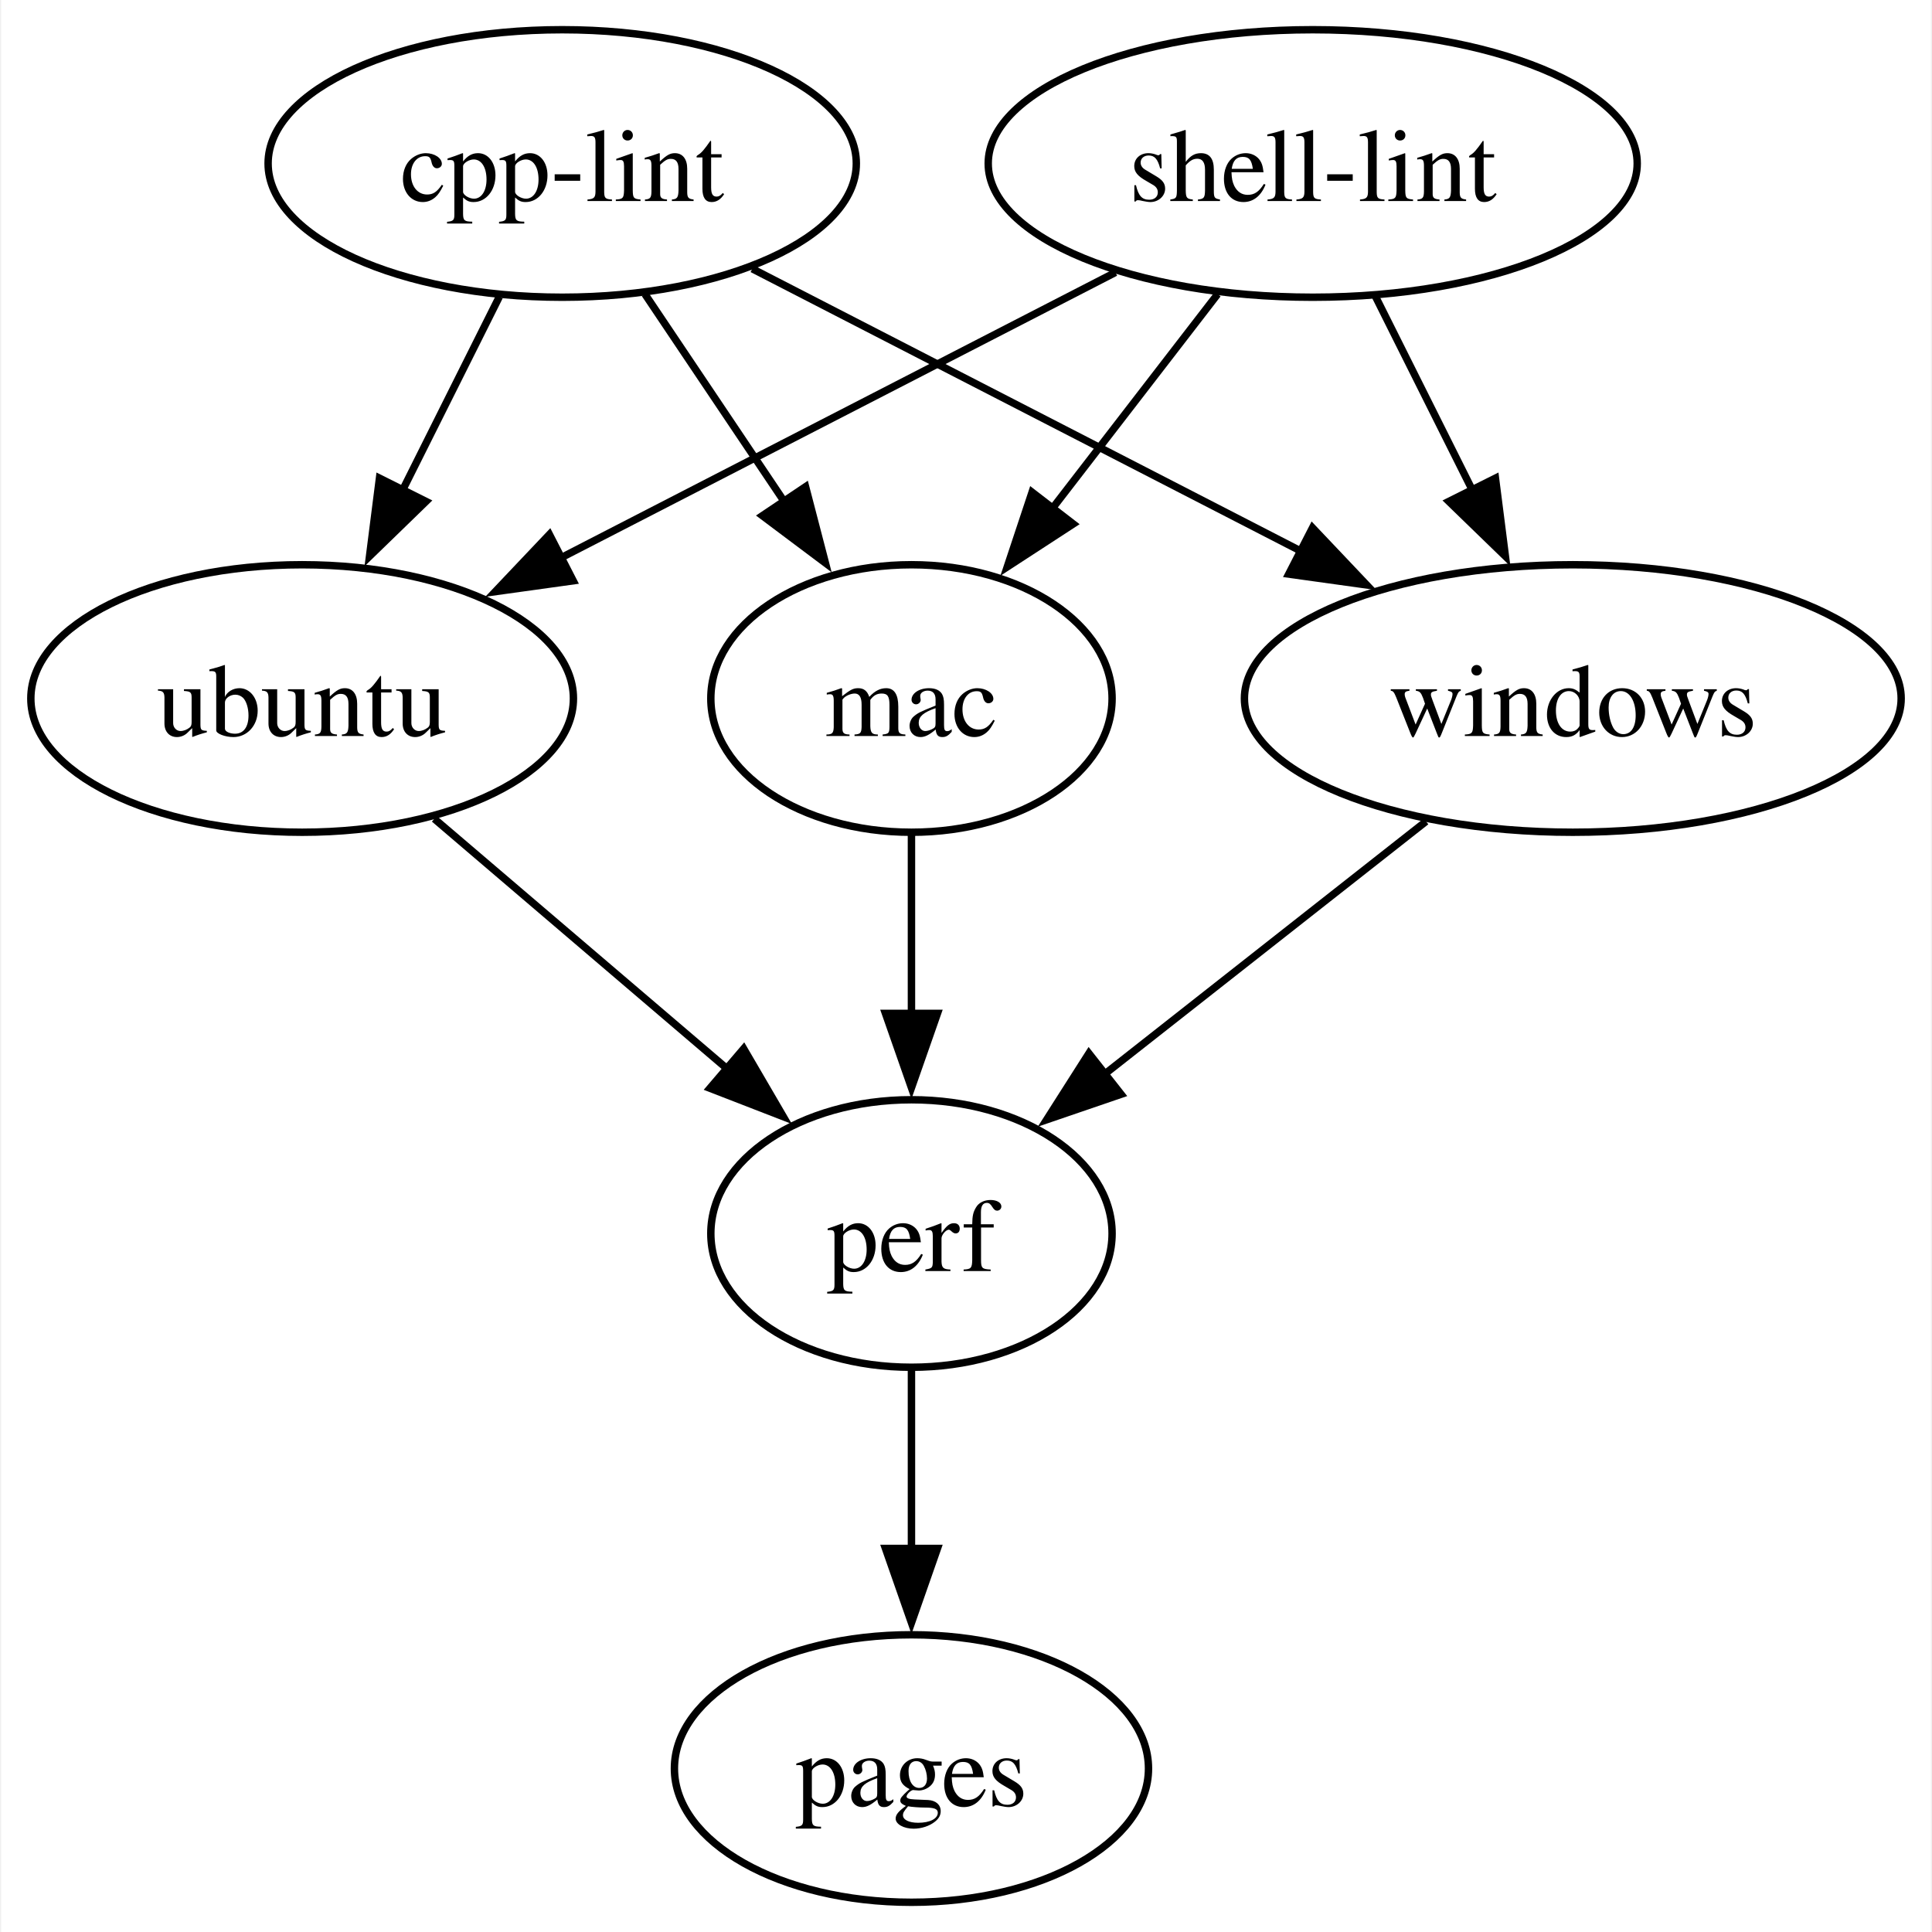
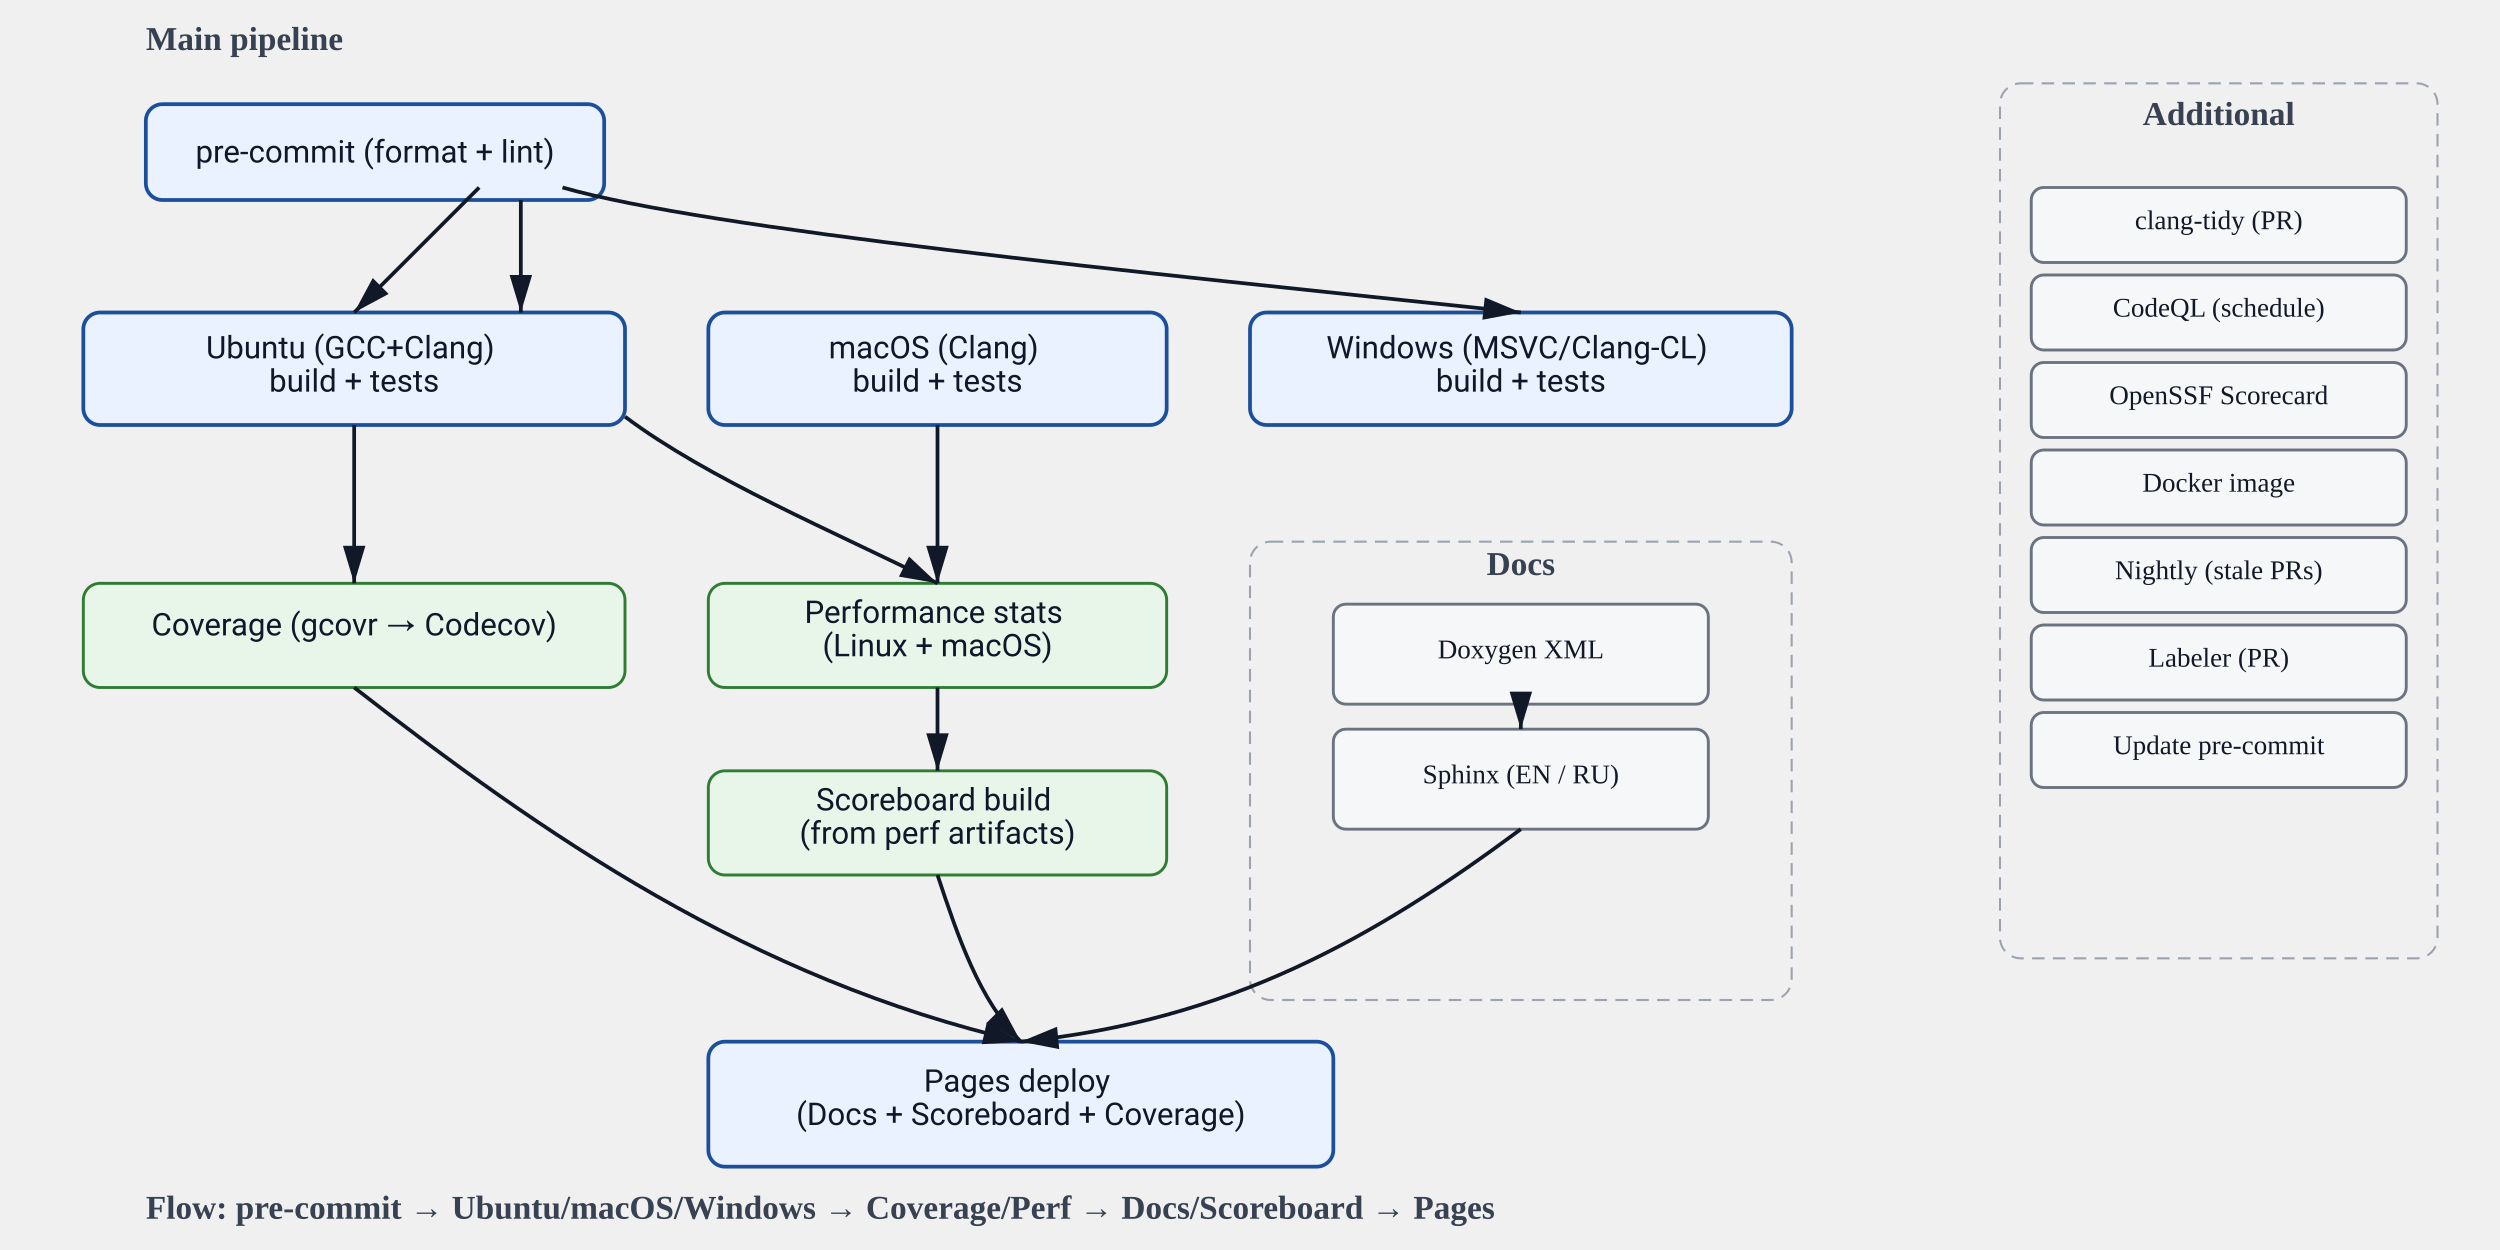
- <svg xmlns="http://www.w3.org/2000/svg" width="260pt" height="260pt" viewBox="0.00 0.00 259.70 260.00">
-   <g id="graph0" class="graph" transform="scale(1 1) rotate(0) translate(4 256)">
-     <polygon fill="white" stroke="none" points="-4,4 -4,-256 255.7,-256 255.7,4 -4,4" />
-     <g id="node1" class="node">
-       <ellipse fill="none" stroke="black" cx="71.51" cy="-234" rx="39.58" ry="18" />
-       <text text-anchor="middle" x="71.51" y="-228.95" font-family="Times,serif" font-size="14.00">cpp-lint</text>
-     </g>
-     <g id="node3" class="node">
-       <ellipse fill="none" stroke="black" cx="36.51" cy="-162" rx="36.51" ry="18" />
-       <text text-anchor="middle" x="36.51" y="-156.95" font-family="Times,serif" font-size="14.00">ubuntu</text>
-     </g>
-     <g id="edge1" class="edge">
-       <path fill="none" stroke="black" d="M63.04,-216.05C59.12,-208.23 54.38,-198.75 50,-189.98" />
-       <polygon fill="black" stroke="black" points="53.18,-188.52 45.58,-181.14 46.92,-191.65 53.18,-188.52" />
-     </g>
-     <g id="node4" class="node">
-       <ellipse fill="none" stroke="black" cx="118.51" cy="-162" rx="27" ry="18" />
-       <text text-anchor="middle" x="118.51" y="-156.95" font-family="Times,serif" font-size="14.00">mac</text>
-     </g>
-     <g id="edge3" class="edge">
-       <path fill="none" stroke="black" d="M82.65,-216.41C88.29,-208.01 95.26,-197.63 101.55,-188.26" />
-       <polygon fill="black" stroke="black" points="104.26,-190.5 106.93,-180.24 98.45,-186.6 104.26,-190.5" />
-     </g>
-     <g id="node5" class="node">
-       <ellipse fill="none" stroke="black" cx="207.51" cy="-162" rx="44.19" ry="18" />
-       <text text-anchor="middle" x="207.51" y="-156.95" font-family="Times,serif" font-size="14.00">windows</text>
-     </g>
-     <g id="edge5" class="edge">
-       <path fill="none" stroke="black" d="M97.09,-219.83C117.91,-209.12 147.56,-193.86 170.89,-181.85" />
-       <polygon fill="black" stroke="black" points="172.48,-184.97 179.77,-177.28 169.28,-178.74 172.48,-184.97" />
-     </g>
-     <g id="node2" class="node">
-       <ellipse fill="none" stroke="black" cx="172.51" cy="-234" rx="43.67" ry="18" />
-       <text text-anchor="middle" x="172.51" y="-228.95" font-family="Times,serif" font-size="14.00">shell-lint</text>
-     </g>
-     <g id="edge2" class="edge">
-       <path fill="none" stroke="black" d="M145.96,-219.34C124.65,-208.37 94.54,-192.87 71.3,-180.91" />
-       <polygon fill="black" stroke="black" points="72.99,-177.84 62.5,-176.38 69.79,-184.07 72.99,-177.84" />
-     </g>
-     <g id="edge4" class="edge">
-       <path fill="none" stroke="black" d="M159.71,-216.41C153.07,-207.8 144.82,-197.11 137.46,-187.56" />
-       <polygon fill="black" stroke="black" points="140.28,-185.49 131.4,-179.71 134.74,-189.76 140.28,-185.49" />
-     </g>
-     <g id="edge6" class="edge">
-       <path fill="none" stroke="black" d="M180.98,-216.05C184.89,-208.23 189.63,-198.75 194.02,-189.98" />
-       <polygon fill="black" stroke="black" points="197.1,-191.65 198.44,-181.14 190.83,-188.52 197.1,-191.65" />
-     </g>
-     <g id="node6" class="node">
-       <ellipse fill="none" stroke="black" cx="118.51" cy="-90" rx="27" ry="18" />
-       <text text-anchor="middle" x="118.51" y="-84.95" font-family="Times,serif" font-size="14.00">perf</text>
-     </g>
-     <g id="edge7" class="edge">
-       <path fill="none" stroke="black" d="M54.3,-145.81C65.82,-135.97 80.99,-123.03 93.69,-112.18" />
-       <polygon fill="black" stroke="black" points="95.93,-114.87 101.27,-105.72 91.39,-109.55 95.93,-114.87" />
-     </g>
-     <g id="edge8" class="edge">
-       <path fill="none" stroke="black" d="M118.51,-143.7C118.51,-136.41 118.51,-127.73 118.51,-119.54" />
-       <polygon fill="black" stroke="black" points="122.01,-119.62 118.51,-109.62 115.01,-119.62 122.01,-119.62" />
-     </g>
-     <g id="edge9" class="edge">
-       <path fill="none" stroke="black" d="M187.76,-145.46C175.02,-135.45 158.33,-122.32 144.52,-111.46" />
-       <polygon fill="black" stroke="black" points="146.72,-108.74 136.7,-105.31 142.39,-114.24 146.72,-108.74" />
-     </g>
-     <g id="node7" class="node">
-       <ellipse fill="none" stroke="black" cx="118.51" cy="-18" rx="31.9" ry="18" />
-       <text text-anchor="middle" x="118.51" y="-12.95" font-family="Times,serif" font-size="14.00">pages</text>
-     </g>
-     <g id="edge10" class="edge">
-       <path fill="none" stroke="black" d="M118.51,-71.7C118.51,-64.41 118.51,-55.73 118.51,-47.54" />
-       <polygon fill="black" stroke="black" points="122.01,-47.62 118.51,-37.62 115.01,-47.62 122.01,-47.62" />
-     </g>
-   </g>
+ <svg xmlns="http://www.w3.org/2000/svg" width="1200" height="600" viewBox="0 0 1200 600">
+   <defs>
+     <style>
+       .primary { fill: #eaf2ff; stroke: #1b4f9c; stroke-width: 1.8; }
+       .secondary { fill: #f6f7f9; stroke: #6b7280; stroke-width: 1.4; }
+       .artifact { fill: #e8f5e9; stroke: #2e7d32; stroke-width: 1.4; }
+       .group { fill: none; stroke: #9ca3af; stroke-dasharray: 6 4; }
+       .label { font-family: "Segoe UI", Roboto, Helvetica, Arial, sans-serif; font-size: 15px; fill: #0f172a; }
+       .small { font-size: 13px; fill: #111827; }
+       .legend { font-size: 16px; fill: #374151; font-weight: 600; }
+       .arrow { stroke: #111827; stroke-width: 1.8; fill: none; marker-end: url(#arrowHead); }
+     </style>
+     <marker id="arrowHead" markerWidth="12" markerHeight="12" refX="10" refY="3" orient="auto" markerUnits="strokeWidth">
+       <path d="M0,0 L10,3 L0,6 Z" fill="#111827" />
+     </marker>
+   </defs>
+   <text class="legend" x="70" y="24">Main pipeline</text>
+   <rect class="primary" x="70" y="50" rx="8" ry="8" width="220" height="46" />
+   <text class="label" x="180" y="78" text-anchor="middle">pre-commit (format + lint)</text>
+   <rect class="primary" x="40" y="150" rx="8" ry="8" width="260" height="54" />
+   <text class="label" x="170" y="178" text-anchor="middle">
+     <tspan x="170" dy="-6">Ubuntu (GCC+Clang)</tspan>
+     <tspan x="170" dy="16">build + tests</tspan>
+   </text>
+   <rect class="primary" x="340" y="150" rx="8" ry="8" width="220" height="54" />
+   <text class="label" x="450" y="178" text-anchor="middle">
+     <tspan x="450" dy="-6">macOS (Clang)</tspan>
+     <tspan x="450" dy="16">build + tests</tspan>
+   </text>
+   <rect class="primary" x="600" y="150" rx="8" ry="8" width="260" height="54" />
+   <text class="label" x="730" y="178" text-anchor="middle">
+     <tspan x="730" dy="-6">Windows (MSVC/Clang‑CL)</tspan>
+     <tspan x="730" dy="16">build + tests</tspan>
+   </text>
+   <rect class="artifact" x="40" y="280" rx="8" ry="8" width="260" height="50" />
+   <text class="label" x="170" y="305" text-anchor="middle">Coverage (gcovr → Codecov)</text>
+   <rect class="artifact" x="340" y="280" rx="8" ry="8" width="220" height="50" />
+   <text class="label" x="450" y="305" text-anchor="middle">
+     <tspan x="450" dy="-6">Performance stats</tspan>
+     <tspan x="450" dy="16">(Linux + macOS)</tspan>
+   </text>
+   <rect class="artifact" x="340" y="370" rx="8" ry="8" width="220" height="50" />
+   <text class="label" x="450" y="395" text-anchor="middle">
+     <tspan x="450" dy="-6">Scoreboard build</tspan>
+     <tspan x="450" dy="16">(from perf artifacts)</tspan>
+   </text>
+   <rect class="group" x="600" y="260" width="260" height="220" rx="10" ry="10" />
+   <text class="legend" x="730" y="276" text-anchor="middle">Docs</text>
+   <rect class="secondary" x="640" y="290" rx="6" ry="6" width="180" height="48" />
+   <text class="small" x="730" y="316" text-anchor="middle">Doxygen XML</text>
+   <rect class="secondary" x="640" y="350" rx="6" ry="6" width="180" height="48" />
+   <text class="small" x="730" y="376" text-anchor="middle">Sphinx (EN / RU)</text>
+   <rect class="primary" x="340" y="500" rx="8" ry="8" width="300" height="60" />
+   <text class="label" x="490" y="530" text-anchor="middle">
+     <tspan x="490" dy="-6">Pages deploy</tspan>
+     <tspan x="490" dy="16">(Docs + Scoreboard + Coverage)</tspan>
+   </text>
+   <path class="arrow" d="M 230 90 C 210 110, 190 130, 170 150" />
+   <path class="arrow" d="M 250 96 C 250 120, 250 135, 250 150" />
+   <path class="arrow" d="M 270 90 C 340 110, 540 130, 730 150" />
+   <path class="arrow" d="M 170 204 C 170 230, 170 255, 170 280" />
+   <path class="arrow" d="M 300 200 C 340 230, 400 255, 450 280" />
+   <path class="arrow" d="M 450 204 C 450 230, 450 255, 450 280" />
+   <path class="arrow" d="M 450 330 C 450 345, 450 360, 450 370" />
+   <path class="arrow" d="M 730 338 C 730 345, 730 350, 730 350" />
+   <path class="arrow" d="M 170 330 C 260 400, 360 470, 490 500" />
+   <path class="arrow" d="M 450 420 C 460 450, 470 480, 490 500" />
+   <path class="arrow" d="M 730 398 C 660 450, 590 490, 490 500" />
+   <rect class="group" x="960" y="40" width="210" height="420" rx="10" ry="10" />
+   <text class="legend" x="1065" y="60" text-anchor="middle">Additional</text>
+   <rect class="secondary" x="975" y="90" rx="6" ry="6" width="180" height="36" />
+   <text class="small" x="1065" y="110" text-anchor="middle">clang-tidy (PR)</text>
+   <rect class="secondary" x="975" y="132" rx="6" ry="6" width="180" height="36" />
+   <text class="small" x="1065" y="152" text-anchor="middle">CodeQL (schedule)</text>
+   <rect class="secondary" x="975" y="174" rx="6" ry="6" width="180" height="36" />
+   <text class="small" x="1065" y="194" text-anchor="middle">OpenSSF Scorecard</text>
+   <rect class="secondary" x="975" y="216" rx="6" ry="6" width="180" height="36" />
+   <text class="small" x="1065" y="236" text-anchor="middle">Docker image</text>
+   <rect class="secondary" x="975" y="258" rx="6" ry="6" width="180" height="36" />
+   <text class="small" x="1065" y="278" text-anchor="middle">Nightly (stale PRs)</text>
+   <rect class="secondary" x="975" y="300" rx="6" ry="6" width="180" height="36" />
+   <text class="small" x="1065" y="320" text-anchor="middle">Labeler (PR)</text>
+   <rect class="secondary" x="975" y="342" rx="6" ry="6" width="180" height="36" />
+   <text class="small" x="1065" y="362" text-anchor="middle">Update pre-commit</text>
+   <text class="legend" x="70" y="585">Flow: pre-commit → Ubuntu/macOS/Windows → Coverage/Perf → Docs/Scoreboard → Pages</text>
</svg>
